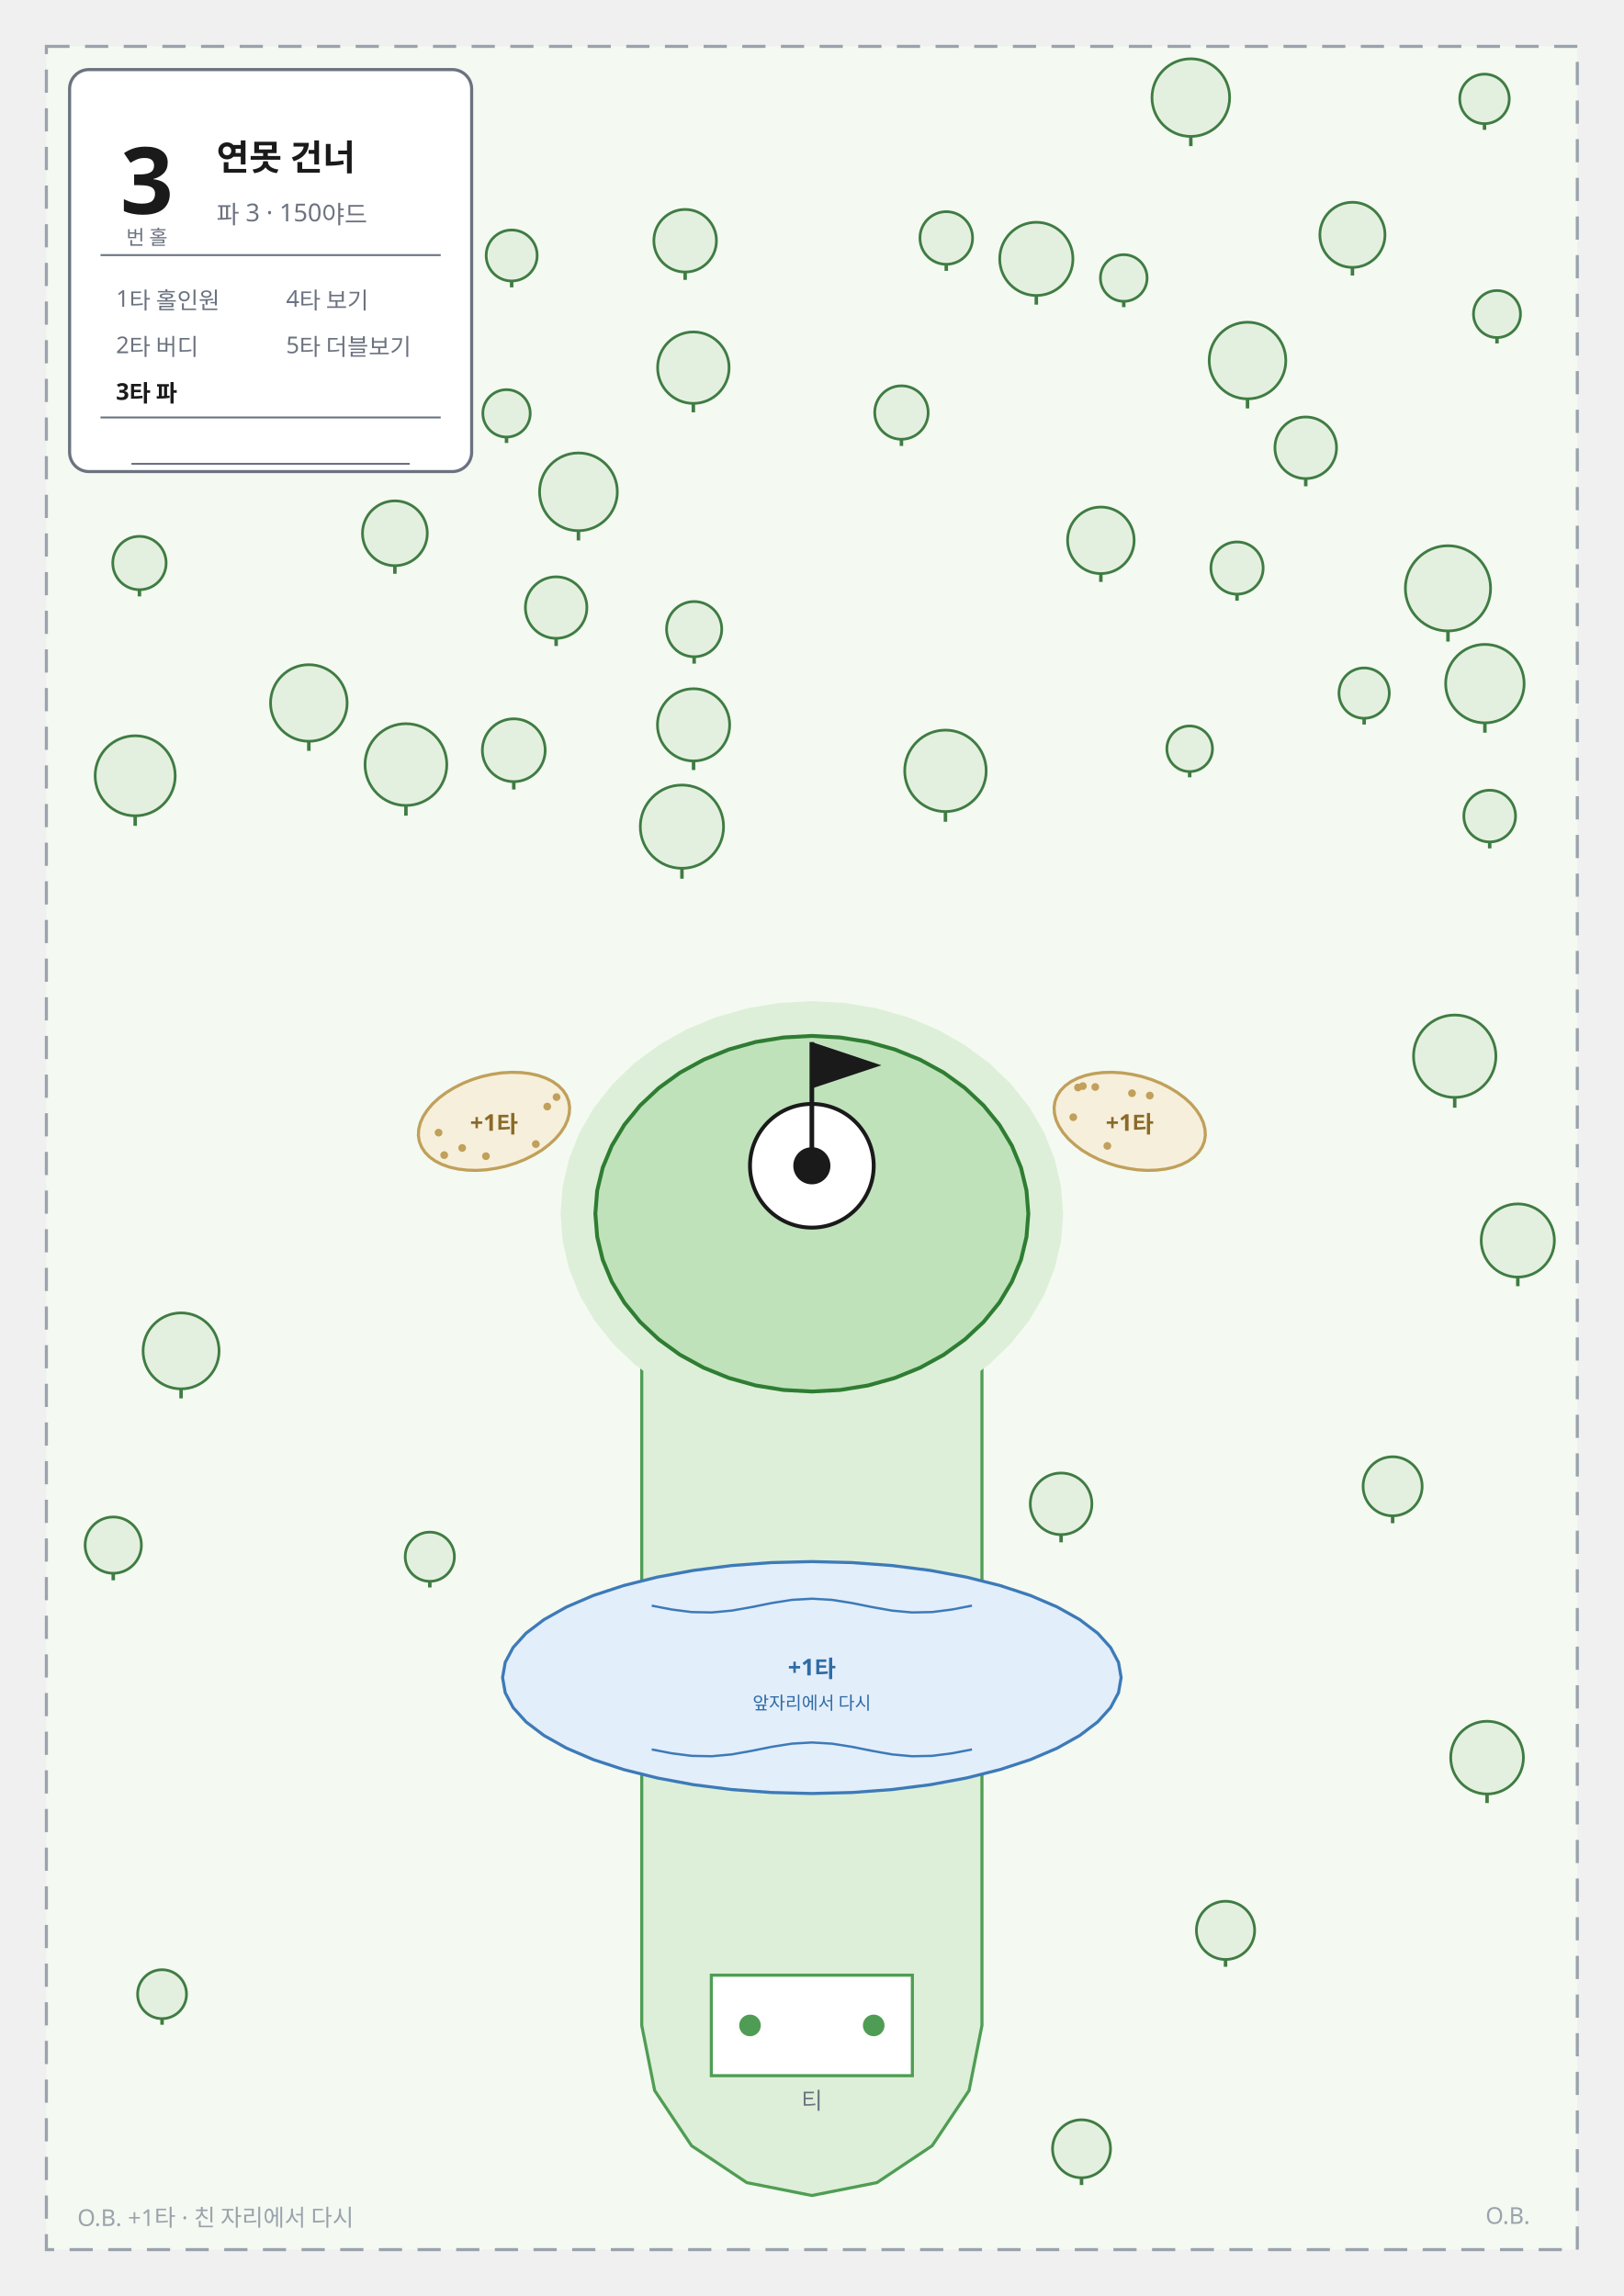
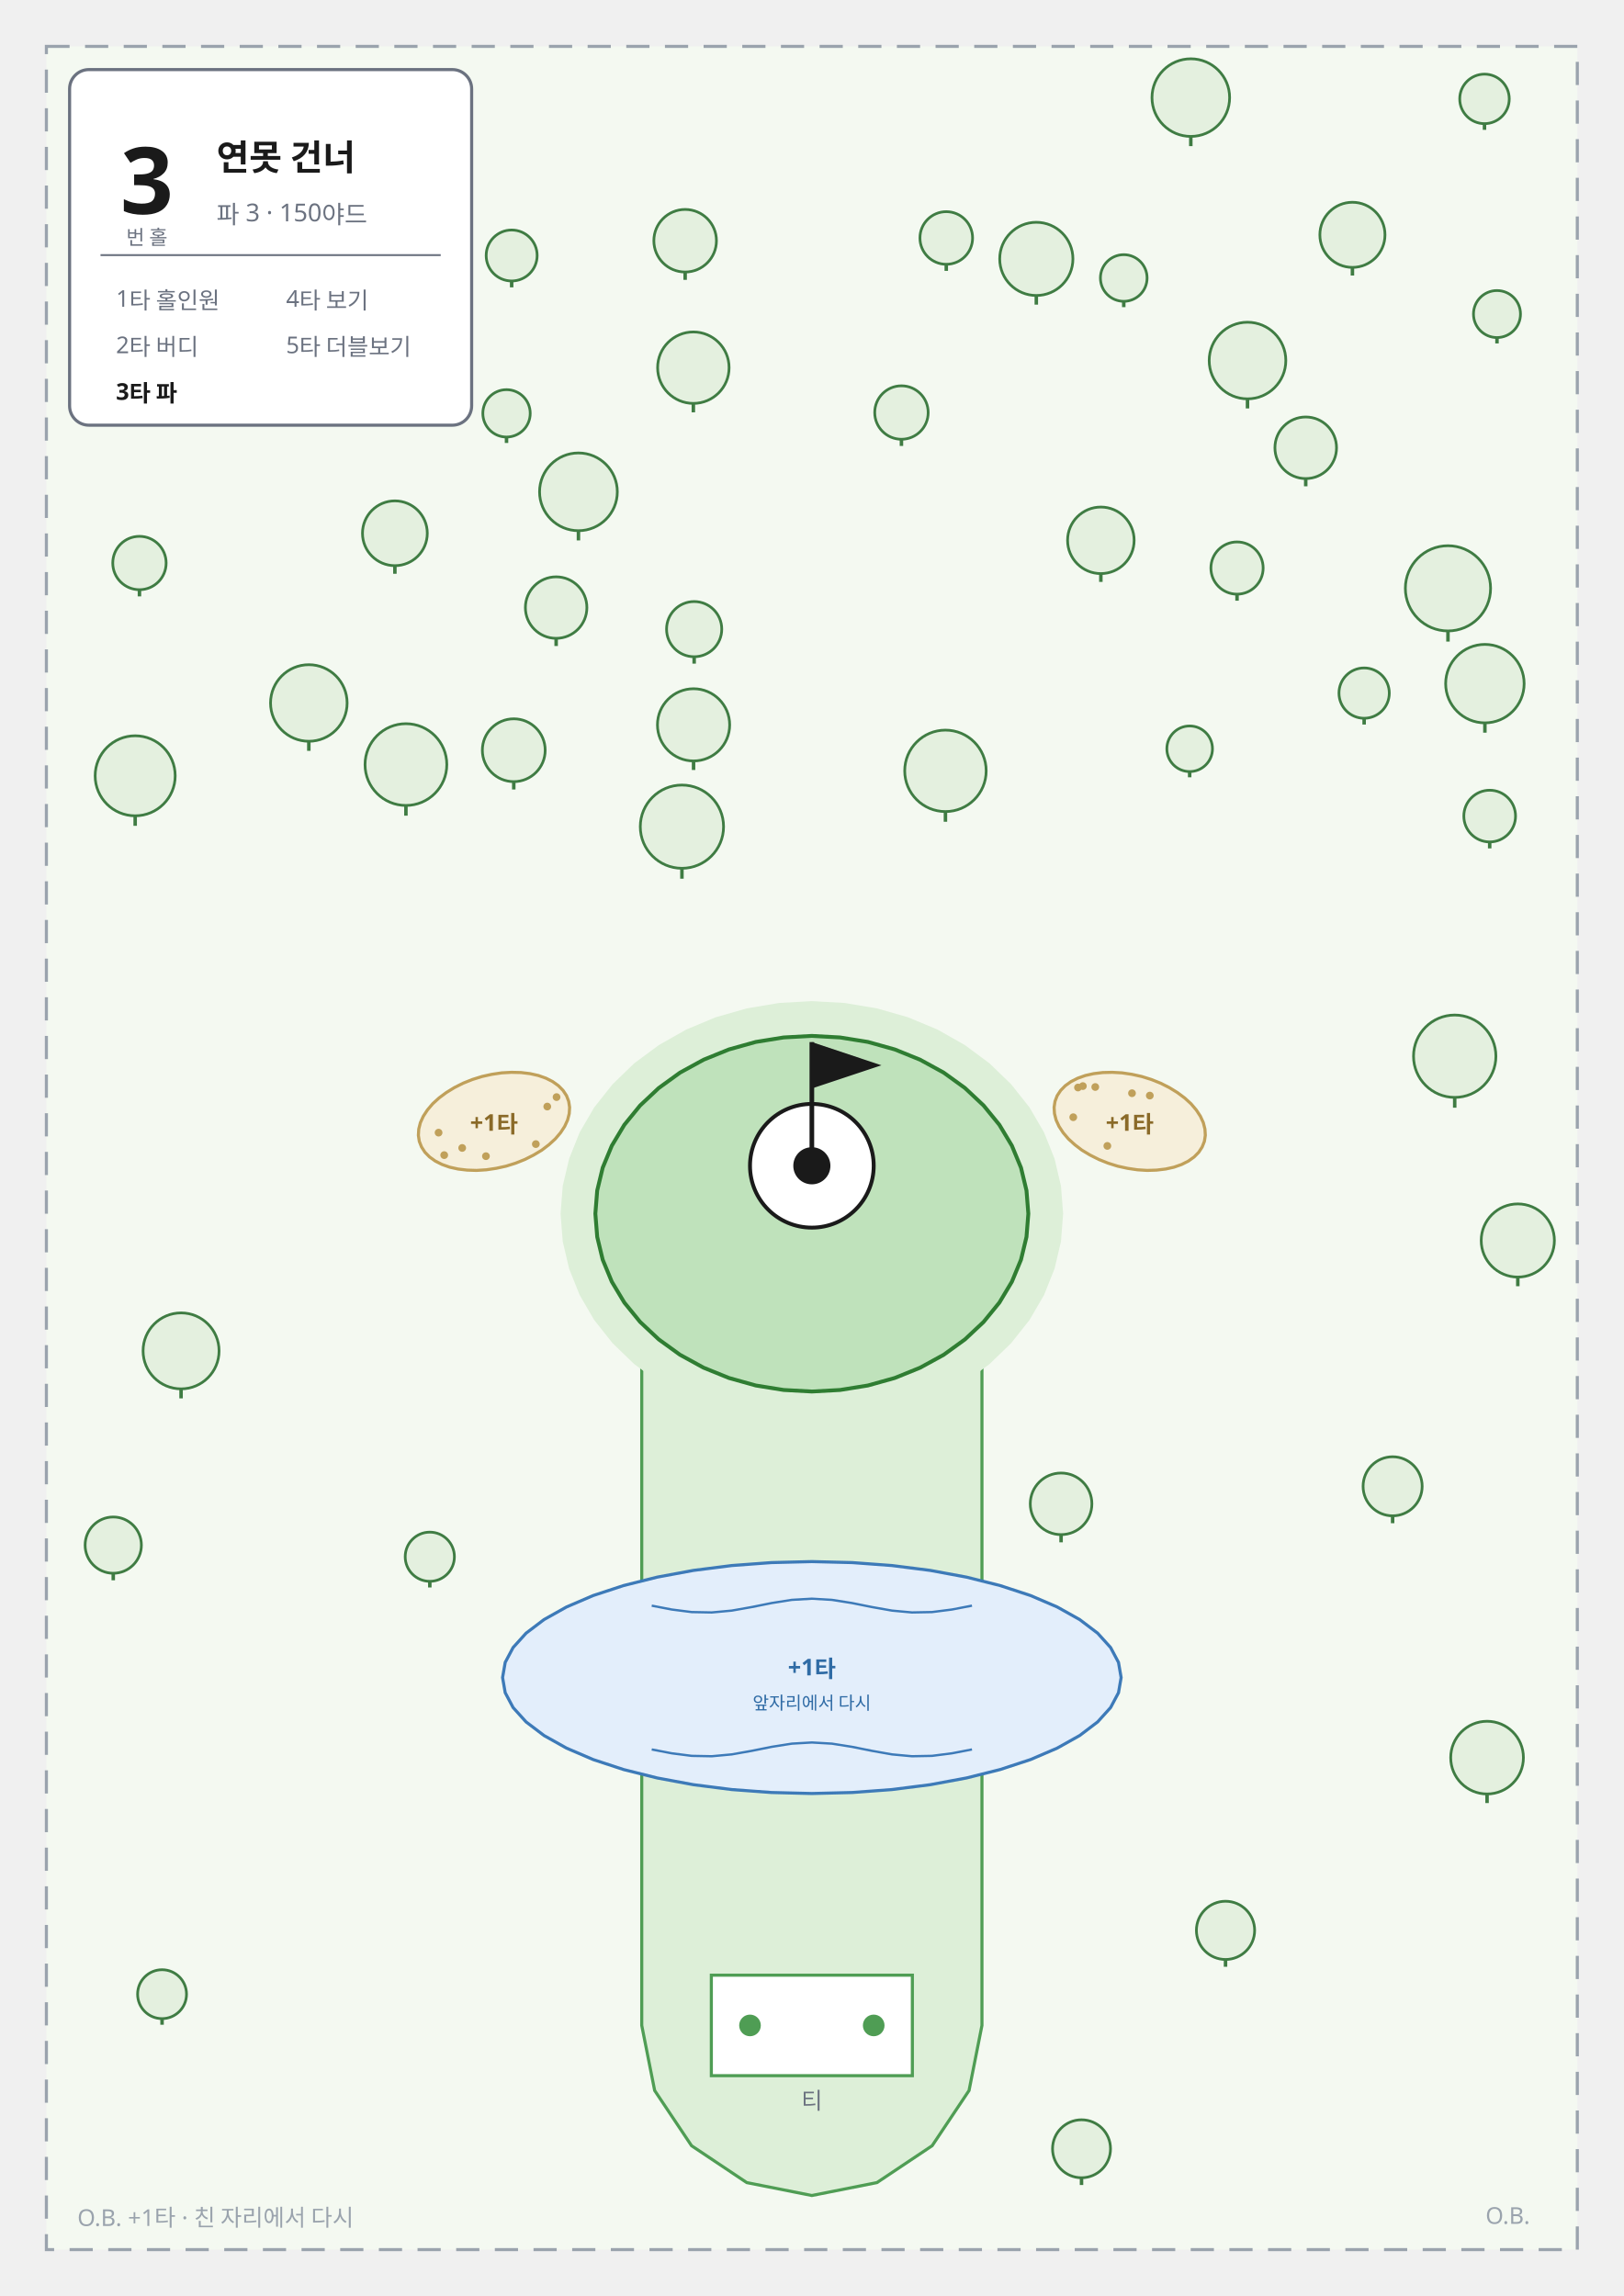
<svg xmlns="http://www.w3.org/2000/svg" width="210mm" height="297mm" viewBox="0 0 210 297" font-family="Noto Sans KR">
  <g id="pc-art" fill="#1a1a1a" stroke="none">
    <rect x="6" y="6" width="198" height="285" fill="#f4f9f1" stroke="#9aa3ad" stroke-width="0.4" stroke-dasharray="3 2" />
    <path d="M83 262 L83 259.33 L83 255.96 L83 252 L83 247.56 L83 242.73 L83 237.63 L83 232.35 L83 227 L83 221.69 L83 216.51 L83 211.58 L83 207 L83 202.5 L83 197.8 L83 192.98 L83 188.11 L83 183.28 L83 178.56 L83 174.04 L83 170.8 L84.67 162.38 L89.44 155.24 L96.58 150.47 L105 148.8 L113.42 150.47 L120.56 155.24 L125.33 162.38 L127 170.8 L127 174.04 L127 178.56 L127 183.28 L127 188.11 L127 192.98 L127 197.8 L127 202.5 L127 207 L127 211.58 L127 216.51 L127 221.69 L127 227 L127 232.35 L127 237.63 L127 242.73 L127 247.56 L127 252 L127 255.96 L127 259.33 L127 262 L125.33 270.42 L120.56 277.56 L113.42 282.33 L105 284 L96.58 282.33 L89.44 277.56 L84.67 270.42 Z" fill="#ddefd8" stroke="#4f9d54" stroke-width="0.4" />
    <path d="M145 217 L144.66 218.96 L143.64 220.88 L141.96 222.74 L139.64 224.5 L136.73 226.13 L133.28 227.61 L129.35 228.9 L125 229.99 L120.31 230.86 L115.35 231.49 L110.22 231.87 L105 232 L99.78 231.87 L94.65 231.49 L89.69 230.86 L85 229.99 L80.65 228.9 L76.72 227.61 L73.27 226.13 L70.36 224.5 L68.04 222.74 L66.36 220.88 L65.34 218.96 L65 217 L65.34 215.04 L66.36 213.12 L68.04 211.26 L70.36 209.5 L73.27 207.87 L76.72 206.39 L80.65 205.1 L85 204.01 L89.69 203.14 L94.65 202.51 L99.78 202.13 L105 202 L110.22 202.13 L115.35 202.51 L120.31 203.14 L125 204.01 L129.35 205.1 L133.28 206.39 L136.73 207.87 L139.64 209.5 L141.96 211.26 L143.64 213.12 L144.66 215.04 Z" fill="#e3eefb" stroke="#3d7ab8" stroke-width="0.4" />
    <path d="M84.29 207.7 L86.88 208.2 L89.46 208.53 L92.05 208.58 L94.64 208.34 L97.23 207.88 L99.82 207.36 L102.41 206.95 L105 206.8 L107.59 206.95 L110.18 207.36 L112.77 207.88 L115.36 208.34 L117.95 208.58 L120.54 208.53 L123.12 208.2 L125.71 207.7" fill="none" stroke="#3d7ab8" stroke-width="0.3" />
    <path d="M84.29 226.3 L86.88 226.8 L89.46 227.13 L92.05 227.18 L94.64 226.94 L97.23 226.48 L99.82 225.96 L102.41 225.55 L105 225.4 L107.59 225.55 L110.18 225.96 L112.77 226.48 L115.36 226.94 L117.95 227.18 L120.54 227.13 L123.12 226.8 L125.71 226.3" fill="none" stroke="#3d7ab8" stroke-width="0.3" />
    <text x="105" y="215.5" font-size="3" dominant-baseline="central" fill="#2f6ba5" text-anchor="middle" font-weight="bold">+1타</text>
    <text x="105" y="220.105" font-size="2.3" dominant-baseline="central" fill="#2f6ba5" text-anchor="middle">앞자리에서 다시</text>
    <path d="M137.5 157 L137.22 160.59 L136.39 164.12 L135.03 167.52 L133.15 170.75 L130.78 173.74 L127.98 176.45 L124.78 178.82 L121.25 180.82 L117.44 182.41 L113.41 183.56 L109.24 184.26 L105 184.5 L100.76 184.26 L96.59 183.56 L92.56 182.41 L88.75 180.82 L85.22 178.82 L82.02 176.45 L79.22 173.74 L76.85 170.75 L74.97 167.52 L73.61 164.12 L72.78 160.59 L72.5 157 L72.78 153.41 L73.61 149.88 L74.97 146.48 L76.85 143.25 L79.22 140.26 L82.02 137.55 L85.22 135.18 L88.75 133.18 L92.56 131.59 L96.59 130.44 L100.76 129.74 L105 129.5 L109.24 129.74 L113.41 130.44 L117.44 131.59 L121.25 133.18 L124.78 135.18 L127.98 137.55 L130.78 140.26 L133.15 143.25 L135.03 146.48 L136.39 149.88 L137.22 153.41 Z" fill="#ddefd8" stroke="none" />
    <path d="M133 157 L132.76 160 L132.05 162.95 L130.87 165.8 L129.25 168.5 L127.21 171 L124.8 173.26 L122.05 175.25 L119 176.92 L115.72 178.25 L112.25 179.22 L108.65 179.8 L105 180 L101.35 179.8 L97.75 179.22 L94.28 178.25 L91 176.92 L87.95 175.25 L85.2 173.26 L82.79 171 L80.75 168.5 L79.13 165.8 L77.95 162.95 L77.24 160 L77 157 L77.24 154 L77.95 151.05 L79.13 148.2 L80.75 145.5 L82.79 143 L85.2 140.74 L87.95 138.75 L91 137.08 L94.28 135.75 L97.75 134.78 L101.35 134.2 L105 134 L108.65 134.2 L112.25 134.78 L115.72 135.75 L119 137.08 L122.05 138.75 L124.8 140.74 L127.21 143 L129.25 145.5 L130.87 148.2 L132.05 151.05 L132.76 154 Z" fill="#bfe2bb" stroke="#2f7d32" stroke-width="0.5" />
    <path d="M73.55 142.46 L73.67 143.24 L73.62 144.05 L73.41 144.88 L73.03 145.71 L72.5 146.52 L71.82 147.32 L71 148.07 L70.07 148.78 L69.02 149.41 L67.89 149.98 L66.69 150.46 L65.45 150.85 L64.17 151.13 L62.89 151.32 L61.63 151.4 L60.41 151.36 L59.24 151.22 L58.16 150.98 L57.17 150.63 L56.3 150.19 L55.56 149.66 L54.96 149.05 L54.52 148.37 L54.23 147.64 L54.11 146.86 L54.16 146.05 L54.37 145.22 L54.75 144.39 L55.28 143.58 L55.96 142.78 L56.78 142.03 L57.72 141.33 L58.76 140.69 L59.89 140.12 L61.09 139.64 L62.34 139.25 L63.61 138.97 L64.89 138.78 L66.15 138.71 L67.38 138.74 L68.54 138.88 L69.62 139.12 L70.61 139.47 L71.48 139.91 L72.22 140.44 L72.82 141.05 L73.27 141.73 Z" fill="#f6efdb" stroke="#c0a05a" stroke-width="0.4" />
    <circle cx="57.451" cy="149.421" r="0.5" fill="#c0a05a" stroke="none" />
    <circle cx="59.778" cy="148.494" r="0.5" fill="#c0a05a" stroke="none" />
    <circle cx="62.849" cy="149.557" r="0.5" fill="#c0a05a" stroke="none" />
    <circle cx="70.78" cy="143.139" r="0.5" fill="#c0a05a" stroke="none" />
    <circle cx="69.302" cy="147.995" r="0.5" fill="#c0a05a" stroke="none" />
    <circle cx="56.723" cy="146.514" r="0.5" fill="#c0a05a" stroke="none" />
    <circle cx="71.982" cy="141.915" r="0.5" fill="#c0a05a" stroke="none" />
    <text x="63.893" y="145.05" font-size="3" dominant-baseline="central" fill="#8a6a28" text-anchor="middle" font-weight="bold">+1타</text>
    <path d="M155.77 147.64 L155.48 148.37 L155.04 149.05 L154.44 149.66 L153.7 150.19 L152.83 150.63 L151.84 150.98 L150.76 151.22 L149.59 151.36 L148.37 151.4 L147.11 151.32 L145.83 151.13 L144.55 150.85 L143.31 150.46 L142.11 149.98 L140.98 149.41 L139.93 148.78 L139 148.07 L138.18 147.32 L137.5 146.52 L136.97 145.71 L136.59 144.88 L136.38 144.05 L136.33 143.24 L136.45 142.46 L136.73 141.73 L137.18 141.05 L137.78 140.44 L138.52 139.91 L139.39 139.47 L140.38 139.12 L141.46 138.88 L142.62 138.74 L143.85 138.71 L145.11 138.78 L146.39 138.97 L147.66 139.25 L148.91 139.64 L150.11 140.12 L151.24 140.69 L152.28 141.33 L153.22 142.03 L154.04 142.78 L154.72 143.58 L155.25 144.39 L155.63 145.22 L155.84 146.05 L155.89 146.86 Z" fill="#f6efdb" stroke="#c0a05a" stroke-width="0.4" />
    <circle cx="146.406" cy="141.414" r="0.5" fill="#c0a05a" stroke="none" />
    <circle cx="139.422" cy="140.676" r="0.5" fill="#c0a05a" stroke="none" />
    <circle cx="143.218" cy="148.23" r="0.5" fill="#c0a05a" stroke="none" />
    <circle cx="148.71" cy="141.719" r="0.5" fill="#c0a05a" stroke="none" />
    <circle cx="140.052" cy="140.491" r="0.5" fill="#c0a05a" stroke="none" />
    <circle cx="141.656" cy="140.609" r="0.5" fill="#c0a05a" stroke="none" />
    <circle cx="138.81" cy="144.519" r="0.5" fill="#c0a05a" stroke="none" />
    <text x="146.107" y="145.05" font-size="3" dominant-baseline="central" fill="#8a6a28" text-anchor="middle" font-weight="bold">+1타</text>
    <line x1="51.073" y1="71.286" x2="51.073" y2="74.22" stroke="#3f7c43" stroke-width="0.45" />
    <circle cx="51.073" cy="68.981" r="4.191" fill="#e4f0df" stroke="#3f7c43" stroke-width="0.35" />
    <line x1="39.943" y1="93.658" x2="39.943" y2="97.125" stroke="#3f7c43" stroke-width="0.45" />
    <circle cx="39.943" cy="90.935" r="4.952" fill="#e4f0df" stroke="#3f7c43" stroke-width="0.35" />
    <line x1="17.483" y1="103.2" x2="17.483" y2="106.823" stroke="#3f7c43" stroke-width="0.45" />
    <circle cx="17.483" cy="100.353" r="5.176" fill="#e4f0df" stroke="#3f7c43" stroke-width="0.35" />
    <line x1="74.812" y1="66.387" x2="74.812" y2="69.907" stroke="#3f7c43" stroke-width="0.45" />
    <circle cx="74.812" cy="63.621" r="5.028" fill="#e4f0df" stroke="#3f7c43" stroke-width="0.35" />
    <line x1="65.511" y1="55.154" x2="65.511" y2="57.299" stroke="#3f7c43" stroke-width="0.45" />
    <circle cx="65.511" cy="53.469" r="3.064" fill="#e4f0df" stroke="#3f7c43" stroke-width="0.35" />
    <line x1="89.778" y1="83.346" x2="89.778" y2="85.845" stroke="#3f7c43" stroke-width="0.45" />
    <circle cx="89.778" cy="81.383" r="3.569" fill="#e4f0df" stroke="#3f7c43" stroke-width="0.35" />
    <line x1="18.036" y1="74.729" x2="18.036" y2="77.145" stroke="#3f7c43" stroke-width="0.45" />
    <circle cx="18.036" cy="72.83" r="3.452" fill="#e4f0df" stroke="#3f7c43" stroke-width="0.35" />
    <line x1="89.701" y1="96.332" x2="89.701" y2="99.601" stroke="#3f7c43" stroke-width="0.45" />
    <circle cx="89.701" cy="93.763" r="4.67" fill="#e4f0df" stroke="#3f7c43" stroke-width="0.35" />
    <line x1="88.613" y1="33.367" x2="88.613" y2="36.2" stroke="#3f7c43" stroke-width="0.45" />
    <circle cx="88.613" cy="31.141" r="4.047" fill="#e4f0df" stroke="#3f7c43" stroke-width="0.35" />
    <line x1="52.5" y1="101.81" x2="52.5" y2="105.511" stroke="#3f7c43" stroke-width="0.45" />
    <circle cx="52.5" cy="98.903" r="5.287" fill="#e4f0df" stroke="#3f7c43" stroke-width="0.35" />
    <line x1="66.175" y1="34.863" x2="66.175" y2="37.17" stroke="#3f7c43" stroke-width="0.45" />
    <circle cx="66.175" cy="33.05" r="3.296" fill="#e4f0df" stroke="#3f7c43" stroke-width="0.35" />
    <line x1="66.448" y1="99.28" x2="66.448" y2="102.124" stroke="#3f7c43" stroke-width="0.45" />
    <circle cx="66.448" cy="97.046" r="4.063" fill="#e4f0df" stroke="#3f7c43" stroke-width="0.35" />
    <line x1="88.197" y1="109.897" x2="88.197" y2="113.666" stroke="#3f7c43" stroke-width="0.45" />
    <circle cx="88.197" cy="106.935" r="5.384" fill="#e4f0df" stroke="#3f7c43" stroke-width="0.35" />
    <line x1="71.928" y1="80.781" x2="71.928" y2="83.565" stroke="#3f7c43" stroke-width="0.45" />
    <circle cx="71.928" cy="78.594" r="3.977" fill="#e4f0df" stroke="#3f7c43" stroke-width="0.35" />
    <line x1="89.674" y1="50.102" x2="89.674" y2="53.337" stroke="#3f7c43" stroke-width="0.45" />
    <circle cx="89.674" cy="47.561" r="4.621" fill="#e4f0df" stroke="#3f7c43" stroke-width="0.35" />
    <line x1="159.99" y1="75.338" x2="159.99" y2="77.703" stroke="#3f7c43" stroke-width="0.45" />
    <circle cx="159.99" cy="73.481" r="3.378" fill="#e4f0df" stroke="#3f7c43" stroke-width="0.35" />
    <line x1="168.875" y1="60.115" x2="168.875" y2="62.904" stroke="#3f7c43" stroke-width="0.45" />
    <circle cx="168.875" cy="57.924" r="3.984" fill="#e4f0df" stroke="#3f7c43" stroke-width="0.35" />
    <line x1="187.272" y1="79.135" x2="187.272" y2="82.992" stroke="#3f7c43" stroke-width="0.45" />
    <circle cx="187.272" cy="76.104" r="5.511" fill="#e4f0df" stroke="#3f7c43" stroke-width="0.35" />
    <line x1="153.864" y1="98.481" x2="153.864" y2="100.546" stroke="#3f7c43" stroke-width="0.45" />
    <circle cx="153.864" cy="96.858" r="2.95" fill="#e4f0df" stroke="#3f7c43" stroke-width="0.35" />
    <line x1="122.385" y1="32.656" x2="122.385" y2="35.039" stroke="#3f7c43" stroke-width="0.45" />
    <circle cx="122.385" cy="30.784" r="3.404" fill="#e4f0df" stroke="#3f7c43" stroke-width="0.35" />
    <line x1="176.429" y1="91.446" x2="176.429" y2="93.723" stroke="#3f7c43" stroke-width="0.45" />
    <circle cx="176.429" cy="89.657" r="3.254" fill="#e4f0df" stroke="#3f7c43" stroke-width="0.35" />
    <line x1="122.278" y1="102.61" x2="122.278" y2="106.298" stroke="#3f7c43" stroke-width="0.45" />
    <circle cx="122.278" cy="99.713" r="5.268" fill="#e4f0df" stroke="#3f7c43" stroke-width="0.35" />
    <line x1="193.611" y1="42.296" x2="193.611" y2="44.424" stroke="#3f7c43" stroke-width="0.45" />
    <circle cx="193.611" cy="40.624" r="3.04" fill="#e4f0df" stroke="#3f7c43" stroke-width="0.35" />
    <line x1="174.915" y1="32.693" x2="174.915" y2="35.641" stroke="#3f7c43" stroke-width="0.45" />
    <circle cx="174.915" cy="30.377" r="4.211" fill="#e4f0df" stroke="#3f7c43" stroke-width="0.35" />
    <line x1="192.667" y1="107.403" x2="192.667" y2="109.744" stroke="#3f7c43" stroke-width="0.45" />
    <circle cx="192.667" cy="105.564" r="3.344" fill="#e4f0df" stroke="#3f7c43" stroke-width="0.35" />
    <line x1="134.031" y1="36.093" x2="134.031" y2="39.407" stroke="#3f7c43" stroke-width="0.45" />
    <circle cx="134.031" cy="33.489" r="4.734" fill="#e4f0df" stroke="#3f7c43" stroke-width="0.35" />
    <line x1="192.047" y1="91.223" x2="192.047" y2="94.775" stroke="#3f7c43" stroke-width="0.45" />
    <circle cx="192.047" cy="88.432" r="5.075" fill="#e4f0df" stroke="#3f7c43" stroke-width="0.35" />
    <line x1="145.34" y1="37.619" x2="145.34" y2="39.731" stroke="#3f7c43" stroke-width="0.45" />
    <circle cx="145.34" cy="35.96" r="3.017" fill="#e4f0df" stroke="#3f7c43" stroke-width="0.35" />
    <line x1="161.345" y1="49.363" x2="161.345" y2="52.831" stroke="#3f7c43" stroke-width="0.45" />
    <circle cx="161.345" cy="46.638" r="4.955" fill="#e4f0df" stroke="#3f7c43" stroke-width="0.35" />
    <line x1="142.378" y1="72.26" x2="142.378" y2="75.273" stroke="#3f7c43" stroke-width="0.45" />
    <circle cx="142.378" cy="69.893" r="4.304" fill="#e4f0df" stroke="#3f7c43" stroke-width="0.35" />
    <line x1="196.304" y1="163.067" x2="196.304" y2="166.379" stroke="#3f7c43" stroke-width="0.45" />
    <circle cx="196.304" cy="160.465" r="4.732" fill="#e4f0df" stroke="#3f7c43" stroke-width="0.35" />
    <line x1="55.589" y1="203.121" x2="55.589" y2="205.348" stroke="#3f7c43" stroke-width="0.45" />
    <circle cx="55.589" cy="201.372" r="3.181" fill="#e4f0df" stroke="#3f7c43" stroke-width="0.35" />
    <line x1="158.502" y1="251.774" x2="158.502" y2="254.41" stroke="#3f7c43" stroke-width="0.45" />
    <circle cx="158.502" cy="249.703" r="3.766" fill="#e4f0df" stroke="#3f7c43" stroke-width="0.35" />
    <line x1="137.234" y1="196.719" x2="137.234" y2="199.508" stroke="#3f7c43" stroke-width="0.45" />
    <circle cx="137.234" cy="194.528" r="3.984" fill="#e4f0df" stroke="#3f7c43" stroke-width="0.35" />
    <line x1="154.012" y1="15.388" x2="154.012" y2="18.902" stroke="#3f7c43" stroke-width="0.45" />
    <circle cx="154.012" cy="12.626" r="5.02" fill="#e4f0df" stroke="#3f7c43" stroke-width="0.35" />
    <line x1="14.648" y1="201.871" x2="14.648" y2="204.419" stroke="#3f7c43" stroke-width="0.45" />
    <circle cx="14.648" cy="199.87" r="3.639" fill="#e4f0df" stroke="#3f7c43" stroke-width="0.35" />
    <line x1="192.328" y1="229.944" x2="192.328" y2="233.235" stroke="#3f7c43" stroke-width="0.45" />
    <circle cx="192.328" cy="227.358" r="4.702" fill="#e4f0df" stroke="#3f7c43" stroke-width="0.35" />
    <line x1="188.144" y1="139.558" x2="188.144" y2="143.287" stroke="#3f7c43" stroke-width="0.45" />
    <circle cx="188.144" cy="136.628" r="5.327" fill="#e4f0df" stroke="#3f7c43" stroke-width="0.35" />
    <line x1="139.878" y1="280.017" x2="139.878" y2="282.642" stroke="#3f7c43" stroke-width="0.45" />
    <circle cx="139.878" cy="277.955" r="3.749" fill="#e4f0df" stroke="#3f7c43" stroke-width="0.35" />
    <line x1="23.419" y1="177.447" x2="23.419" y2="180.886" stroke="#3f7c43" stroke-width="0.45" />
    <circle cx="23.419" cy="174.744" r="4.914" fill="#e4f0df" stroke="#3f7c43" stroke-width="0.35" />
    <line x1="180.114" y1="194.361" x2="180.114" y2="197.035" stroke="#3f7c43" stroke-width="0.45" />
    <circle cx="180.114" cy="192.26" r="3.82" fill="#e4f0df" stroke="#3f7c43" stroke-width="0.35" />
    <line x1="116.588" y1="55.265" x2="116.588" y2="57.685" stroke="#3f7c43" stroke-width="0.45" />
    <circle cx="116.588" cy="53.364" r="3.457" fill="#e4f0df" stroke="#3f7c43" stroke-width="0.35" />
    <line x1="20.96" y1="259.698" x2="20.96" y2="261.912" stroke="#3f7c43" stroke-width="0.45" />
    <circle cx="20.96" cy="257.958" r="3.163" fill="#e4f0df" stroke="#3f7c43" stroke-width="0.35" />
    <line x1="191.995" y1="14.554" x2="191.995" y2="16.796" stroke="#3f7c43" stroke-width="0.45" />
    <circle cx="191.995" cy="12.793" r="3.202" fill="#e4f0df" stroke="#3f7c43" stroke-width="0.35" />
    <text x="10" y="286.5" font-size="3" dominant-baseline="central" fill="#9aa3ad" text-anchor="start">O.B. +1타 · 친 자리에서 다시</text>
    <text x="195" y="286.5" font-size="3" dominant-baseline="central" fill="#9aa3ad" text-anchor="middle">O.B.</text>
    <path d="M92 268.5 L92 255.5 L118 255.5 L118 268.5 Z" fill="#ffffff" stroke="#4f9d54" stroke-width="0.4" />
    <circle cx="97" cy="262" r="1.4" fill="#4f9d54" stroke="none" />
    <circle cx="113" cy="262" r="1.4" fill="#4f9d54" stroke="none" />
    <text x="105" y="271.5" font-size="3" dominant-baseline="central" fill="#6b7280" text-anchor="middle">티</text>
    <circle cx="105" cy="150.8" r="8" fill="#ffffff" stroke="#1a1a1a" stroke-width="0.5" />
    <circle cx="105" cy="150.8" r="2.4" fill="#1a1a1a" stroke="none" />
    <line x1="105" y1="150.8" x2="105" y2="134.8" stroke="#1a1a1a" stroke-width="0.6" />
    <path d="M105 134.8 L114 137.8 L105 140.8 Z" fill="#1a1a1a" stroke="none" />
-     <rect x="9" y="9" width="52" height="52" fill="#ffffff" stroke="#6b7280" stroke-width="0.4" rx="2.5" />
+     <rect x="9" y="9" width="52" height="46" fill="#ffffff" stroke="#6b7280" stroke-width="0.4" rx="2.5" />
    <text x="19" y="23" font-size="12" dominant-baseline="central" text-anchor="middle" font-weight="bold">3</text>
    <text x="19" y="30.5" font-size="2.6" dominant-baseline="central" fill="#6b7280" text-anchor="middle">번 홀</text>
    <text x="28" y="20" font-size="4.6" dominant-baseline="central" text-anchor="start" font-weight="bold">연못 건너</text>
    <text x="28" y="27.5" font-size="3.2" dominant-baseline="central" fill="#6b7280" text-anchor="start">파 3 · 150야드</text>
    <line x1="13" y1="33" x2="57" y2="33" stroke="#6b7280" stroke-width="0.25" />
-     <line x1="13" y1="54" x2="57" y2="54" stroke="#6b7280" stroke-width="0.25" />
    <text x="15" y="38.5" font-size="3" dominant-baseline="central" text-anchor="start" fill="#6b7280">1타 홀인원</text>
    <text x="15" y="44.5" font-size="3" dominant-baseline="central" text-anchor="start" fill="#6b7280">2타 버디</text>
    <text x="15" y="50.5" font-size="3" dominant-baseline="central" text-anchor="start" font-weight="bold" fill="#1a1a1a">3타 파</text>
    <text x="37" y="38.5" font-size="3" dominant-baseline="central" text-anchor="start" fill="#6b7280">4타 보기</text>
    <text x="37" y="44.5" font-size="3" dominant-baseline="central" text-anchor="start" fill="#6b7280">5타 더블보기</text>
-     <line x1="17" y1="60" x2="53" y2="60" stroke="#6b7280" stroke-width="0.25" />
  </g>
  <g id="pc-slot" />
</svg>
